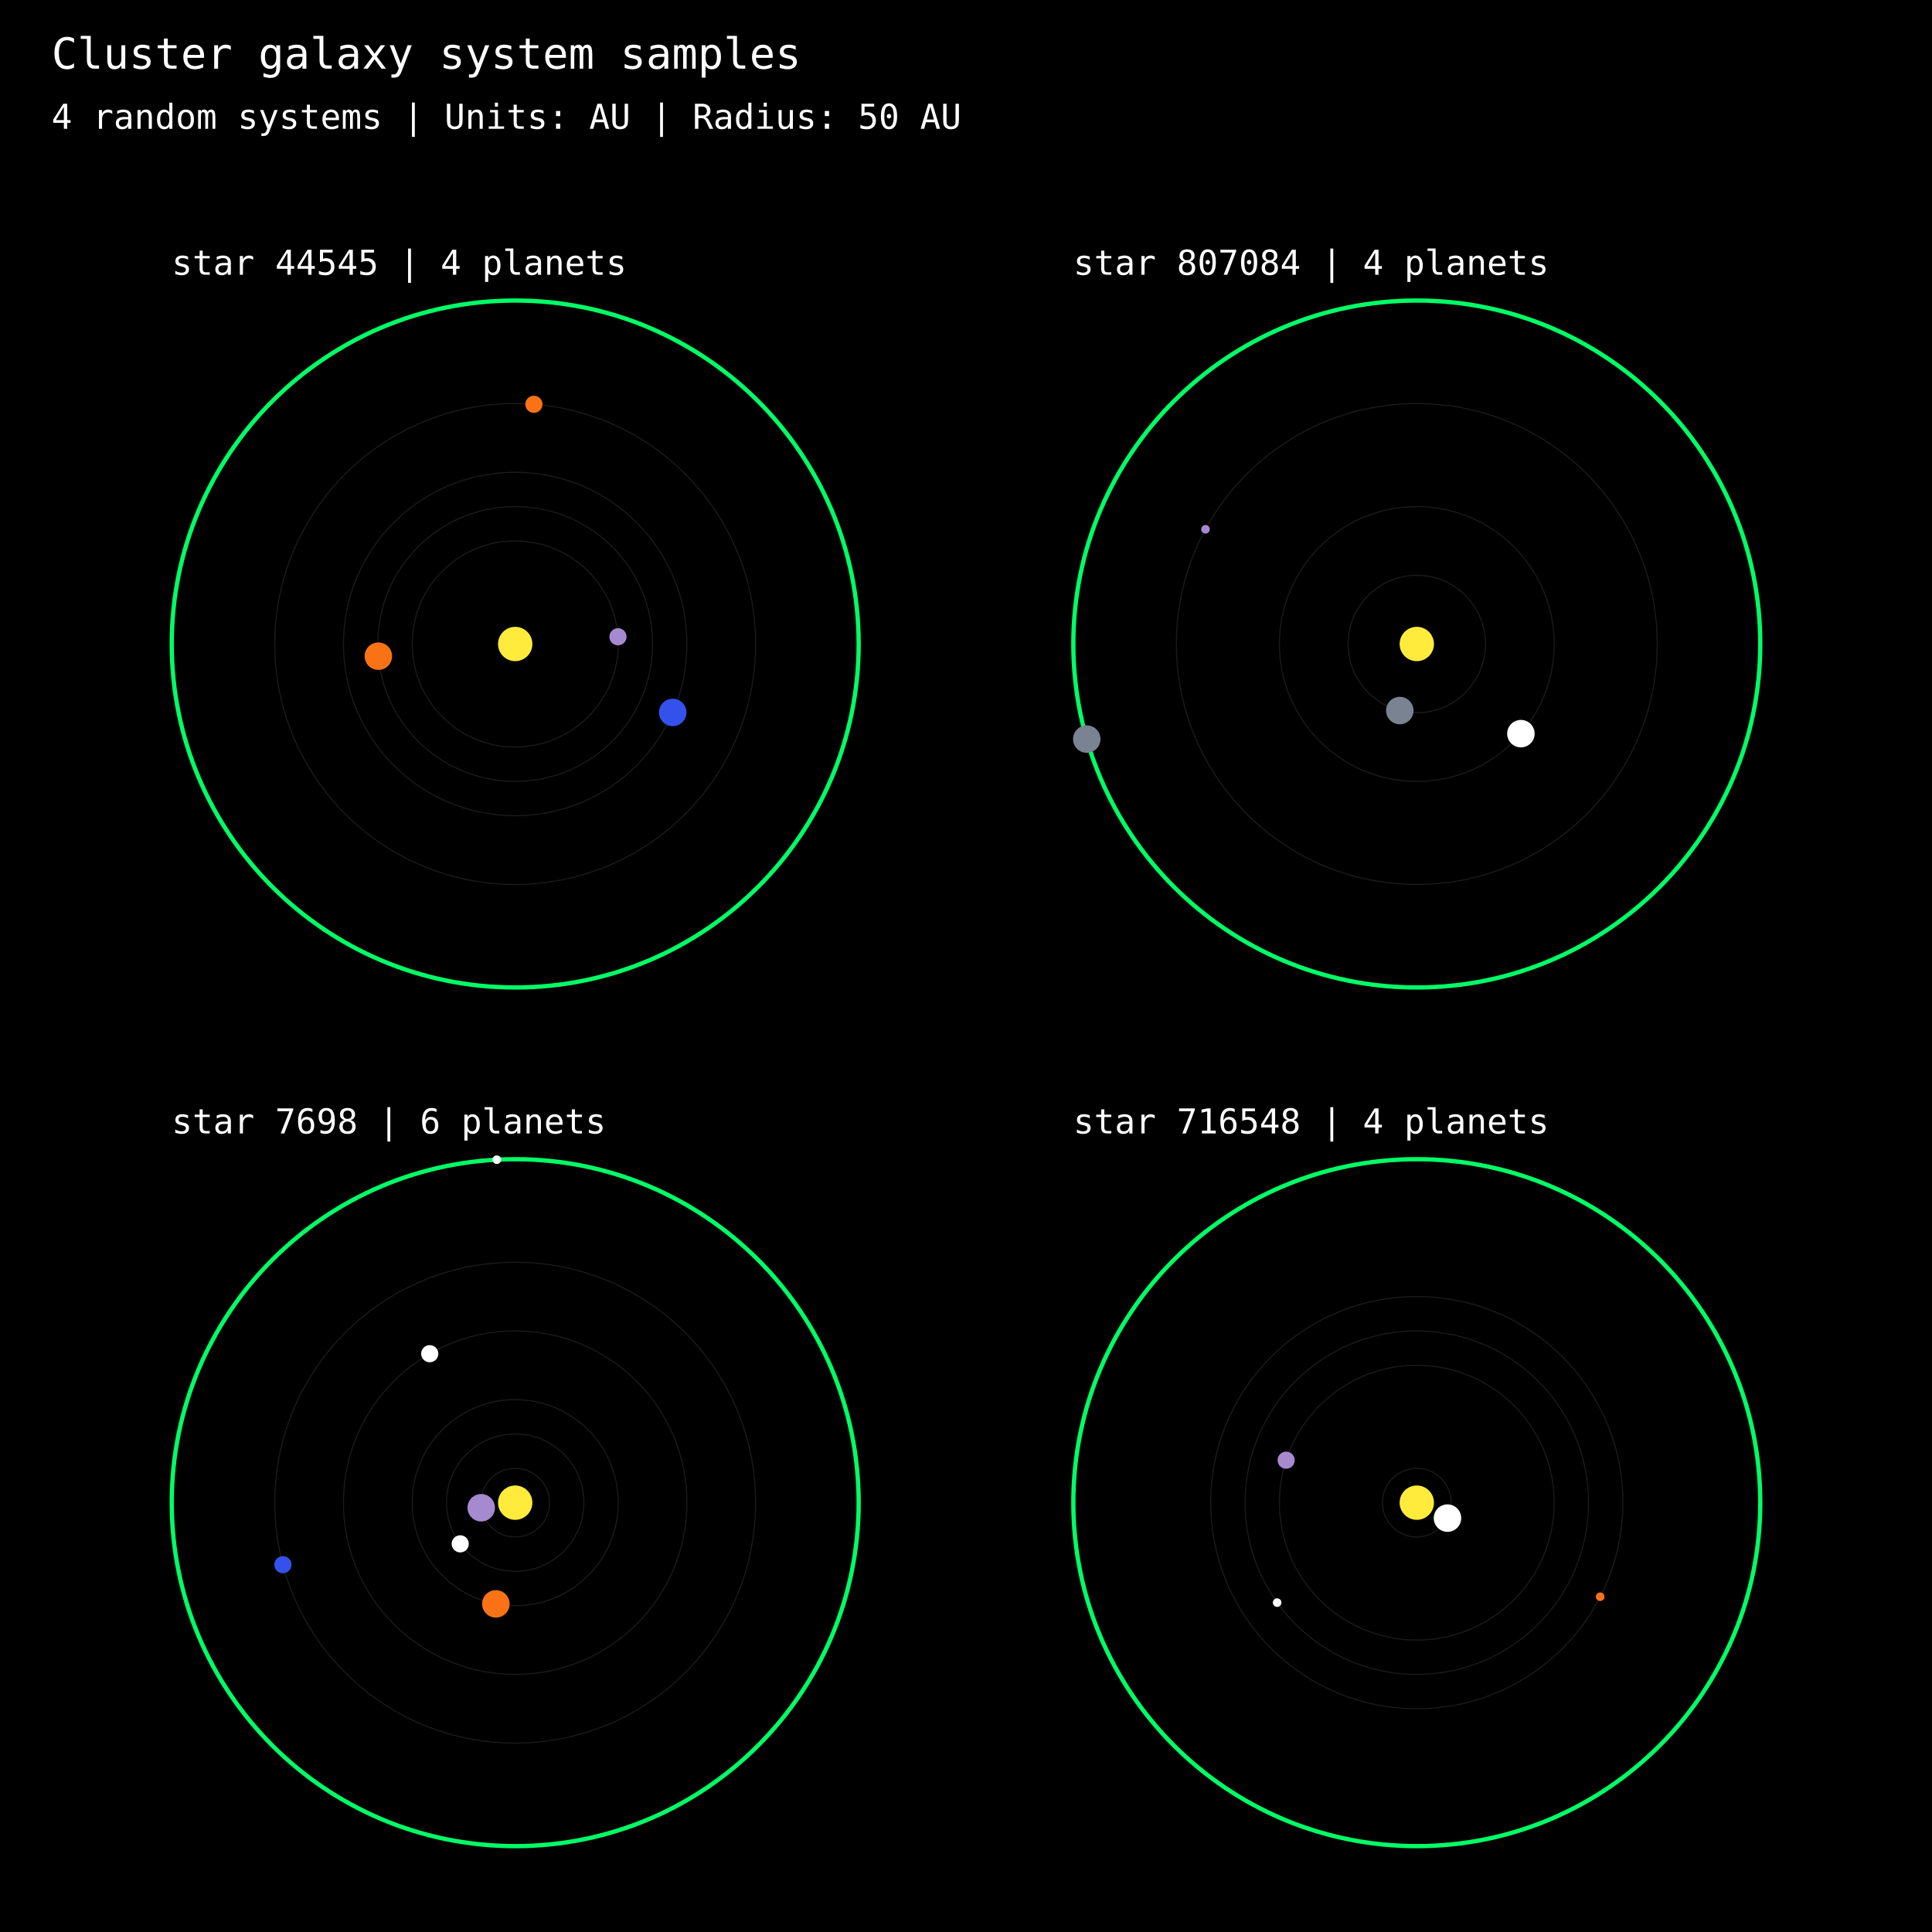
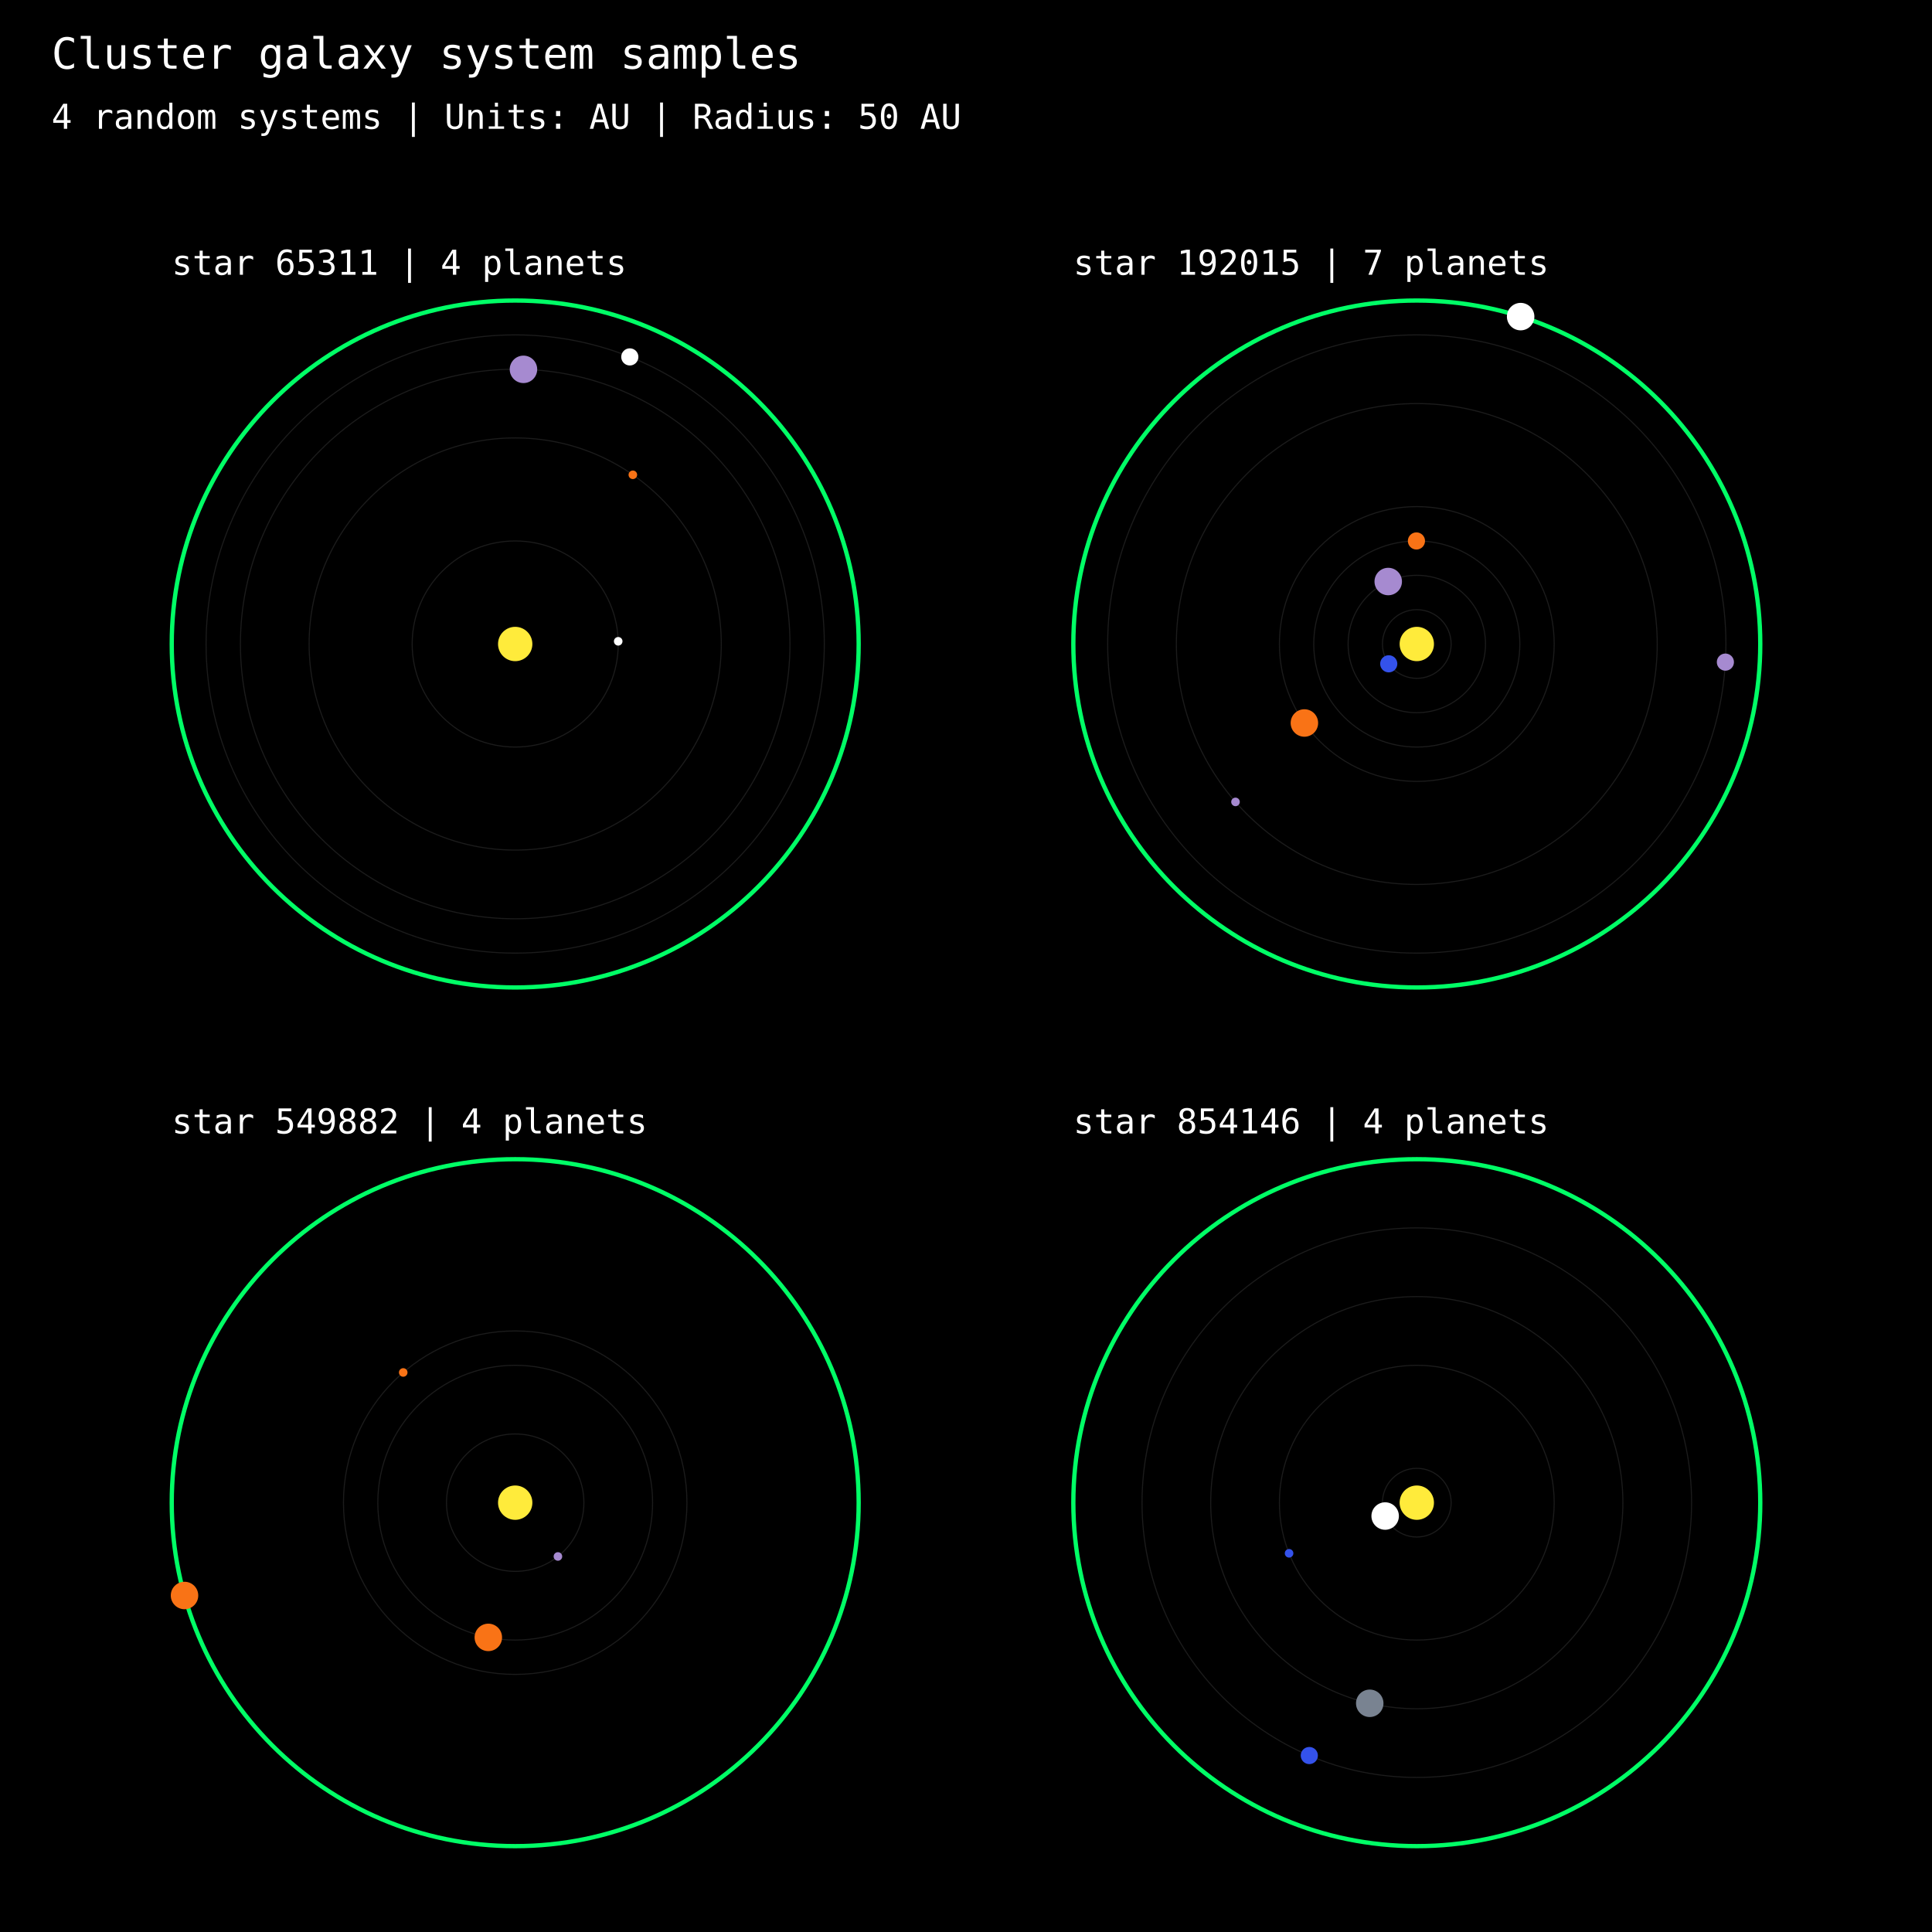
<svg xmlns="http://www.w3.org/2000/svg" width="900" height="900" viewBox="0 0 900 900">
  <rect width="100%" height="100%" fill="#000000" />
  <g font-family="monospace" fill="#ffffff">
    <text x="24" y="32" font-size="20">Cluster galaxy system samples</text>
    <text x="24" y="60" font-size="16">4 random systems | Units: AU | Radius: 50 AU</text>
  </g>
-   <g aria-label="star 44545">
-     <text x="80" y="128" font-family="monospace" font-size="16" fill="#ffffff">star 44545 | 4 planets</text>
+   <g aria-label="star 65311">
+     <text x="80" y="128" font-family="monospace" font-size="16" fill="#ffffff">star 65311 | 4 planets</text>
    <g aria-label="Planet orbits" fill="none" stroke="#4f4f4f" stroke-width="0.5" opacity="0.35">
+       <circle cx="240" cy="300" r="128" />
+       <circle cx="240" cy="300" r="144" />
      <circle cx="240" cy="300" r="48" />
-       <circle cx="240" cy="300" r="64" />
-       <circle cx="240" cy="300" r="112" />
-       <circle cx="240" cy="300" r="80" />
+       <circle cx="240" cy="300" r="96" />
    </g>
    <circle cx="240" cy="300" r="160" fill="none" stroke="#00ff66" stroke-width="2" />
    <g aria-label="Star">
      <circle cx="240" cy="300" r="8" fill="#ffeb3b" />
    </g>
    <g aria-label="Planets">
-       <circle cx="287.882" cy="296.633" r="4" fill="#a68ad0" data-biome="GAS" data-size="MEDIUM" />
-       <circle cx="176.252" cy="305.676" r="6.4" fill="#f97316" data-biome="VOLCANIC" data-size="LARGE" />
-       <circle cx="248.719" cy="188.34" r="4" fill="#f97316" data-biome="VOLCANIC" data-size="MEDIUM" />
-       <circle cx="313.375" cy="331.877" r="6.4" fill="#3452eb" data-biome="OCEANIC" data-size="LARGE" />
+       <circle cx="243.849" cy="172.058" r="6.4" fill="#a68ad0" data-biome="GAS" data-size="LARGE" />
+       <circle cx="293.389" cy="166.263" r="4" fill="#ffffff" data-biome="FROZEN" data-size="MEDIUM" />
+       <circle cx="287.984" cy="298.743" r="2" fill="#ffffff" data-biome="FROZEN" data-size="SMALL" />
+       <circle cx="294.803" cy="221.18" r="2" fill="#f97316" data-biome="VOLCANIC" data-size="SMALL" />
    </g>
  </g>
-   <g aria-label="star 807084">
-     <text x="500" y="128" font-family="monospace" font-size="16" fill="#ffffff">star 807084 | 4 planets</text>
+   <g aria-label="star 192015">
+     <text x="500" y="128" font-family="monospace" font-size="16" fill="#ffffff">star 192015 | 7 planets</text>
    <g aria-label="Planet orbits" fill="none" stroke="#4f4f4f" stroke-width="0.5" opacity="0.35">
+       <circle cx="660" cy="300" r="48" />
+       <circle cx="660" cy="300" r="160" />
+       <circle cx="660" cy="300" r="144" />
+       <circle cx="660" cy="300" r="16" />
      <circle cx="660" cy="300" r="64" />
      <circle cx="660" cy="300" r="32" />
      <circle cx="660" cy="300" r="112" />
-       <circle cx="660" cy="300" r="160" />
    </g>
    <circle cx="660" cy="300" r="160" fill="none" stroke="#00ff66" stroke-width="2" />
    <g aria-label="Star">
      <circle cx="660" cy="300" r="8" fill="#ffeb3b" />
    </g>
    <g aria-label="Planets">
-       <circle cx="708.494" cy="341.765" r="6.4" fill="#ffffff" data-biome="FROZEN" data-size="LARGE" />
-       <circle cx="652.076" cy="331.003" r="6.4" fill="#798391" data-biome="METALLIC" data-size="LARGE" />
-       <circle cx="561.567" cy="246.568" r="2" fill="#a68ad0" data-biome="GAS" data-size="SMALL" />
-       <circle cx="506.255" cy="344.301" r="6.4" fill="#798391" data-biome="METALLIC" data-size="LARGE" />
+       <circle cx="659.832" cy="252" r="4" fill="#f97316" data-biome="VOLCANIC" data-size="MEDIUM" />
+       <circle cx="708.373" cy="147.487" r="6.4" fill="#ffffff" data-biome="FROZEN" data-size="LARGE" />
+       <circle cx="803.752" cy="308.44" r="4" fill="#a68ad0" data-biome="GAS" data-size="MEDIUM" />
+       <circle cx="646.929" cy="309.228" r="4" fill="#3452eb" data-biome="OCEANIC" data-size="MEDIUM" />
+       <circle cx="607.637" cy="336.799" r="6.4" fill="#f97316" data-biome="VOLCANIC" data-size="LARGE" />
+       <circle cx="646.692" cy="270.899" r="6.4" fill="#a68ad0" data-biome="GAS" data-size="LARGE" />
+       <circle cx="575.544" cy="373.561" r="2" fill="#a68ad0" data-biome="GAS" data-size="SMALL" />
    </g>
  </g>
-   <g aria-label="star 7698">
-     <text x="80" y="528" font-family="monospace" font-size="16" fill="#ffffff">star 7698 | 6 planets</text>
+   <g aria-label="star 549882">
+     <text x="80" y="528" font-family="monospace" font-size="16" fill="#ffffff">star 549882 | 4 planets</text>
    <g aria-label="Planet orbits" fill="none" stroke="#4f4f4f" stroke-width="0.5" opacity="0.35">
-       <circle cx="240" cy="700" r="16" />
+       <circle cx="240" cy="700" r="32" />
      <circle cx="240" cy="700" r="160" />
+       <circle cx="240" cy="700" r="64" />
      <circle cx="240" cy="700" r="80" />
-       <circle cx="240" cy="700" r="112" />
-       <circle cx="240" cy="700" r="48" />
-       <circle cx="240" cy="700" r="32" />
    </g>
    <circle cx="240" cy="700" r="160" fill="none" stroke="#00ff66" stroke-width="2" />
    <g aria-label="Star">
      <circle cx="240" cy="700" r="8" fill="#ffeb3b" />
    </g>
    <g aria-label="Planets">
-       <circle cx="224.176" cy="702.368" r="6.4" fill="#a68ad0" data-biome="GAS" data-size="LARGE" />
-       <circle cx="231.442" cy="540.229" r="2" fill="#ffffff" data-biome="FROZEN" data-size="SMALL" />
-       <circle cx="200.186" cy="630.611" r="4" fill="#ffffff" data-biome="FROZEN" data-size="MEDIUM" />
-       <circle cx="131.791" cy="728.894" r="4" fill="#3452eb" data-biome="OCEANIC" data-size="MEDIUM" />
-       <circle cx="230.996" cy="747.148" r="6.4" fill="#f97316" data-biome="VOLCANIC" data-size="LARGE" />
-       <circle cx="214.389" cy="719.185" r="4" fill="#ffffff" data-biome="FROZEN" data-size="MEDIUM" />
+       <circle cx="259.902" cy="725.058" r="2" fill="#a68ad0" data-biome="GAS" data-size="SMALL" />
+       <circle cx="85.954" cy="743.242" r="6.4" fill="#f97316" data-biome="VOLCANIC" data-size="LARGE" />
+       <circle cx="227.479" cy="762.763" r="6.4" fill="#f97316" data-biome="VOLCANIC" data-size="LARGE" />
+       <circle cx="187.837" cy="639.345" r="2" fill="#f97316" data-biome="VOLCANIC" data-size="SMALL" />
    </g>
  </g>
-   <g aria-label="star 716548">
-     <text x="500" y="528" font-family="monospace" font-size="16" fill="#ffffff">star 716548 | 4 planets</text>
+   <g aria-label="star 854146">
+     <text x="500" y="528" font-family="monospace" font-size="16" fill="#ffffff">star 854146 | 4 planets</text>
    <g aria-label="Planet orbits" fill="none" stroke="#4f4f4f" stroke-width="0.5" opacity="0.35">
-       <circle cx="660" cy="700" r="16" />
      <circle cx="660" cy="700" r="96" />
      <circle cx="660" cy="700" r="64" />
-       <circle cx="660" cy="700" r="80" />
+       <circle cx="660" cy="700" r="16" />
+       <circle cx="660" cy="700" r="128" />
    </g>
    <circle cx="660" cy="700" r="160" fill="none" stroke="#00ff66" stroke-width="2" />
    <g aria-label="Star">
      <circle cx="660" cy="700" r="8" fill="#ffeb3b" />
    </g>
    <g aria-label="Planets">
-       <circle cx="674.292" cy="707.193" r="6.4" fill="#ffffff" data-biome="FROZEN" data-size="LARGE" />
-       <circle cx="745.417" cy="743.817" r="2" fill="#f97316" data-biome="VOLCANIC" data-size="SMALL" />
-       <circle cx="599.136" cy="680.212" r="4" fill="#a68ad0" data-biome="GAS" data-size="MEDIUM" />
-       <circle cx="594.942" cy="746.556" r="2" fill="#ffffff" data-biome="FROZEN" data-size="SMALL" />
+       <circle cx="638.077" cy="793.463" r="6.4" fill="#798391" data-biome="METALLIC" data-size="LARGE" />
+       <circle cx="600.505" cy="723.586" r="2" fill="#3452eb" data-biome="OCEANIC" data-size="SMALL" />
+       <circle cx="645.262" cy="706.229" r="6.4" fill="#ffffff" data-biome="FROZEN" data-size="LARGE" />
+       <circle cx="609.923" cy="817.798" r="4" fill="#3452eb" data-biome="OCEANIC" data-size="MEDIUM" />
    </g>
  </g>
</svg>
